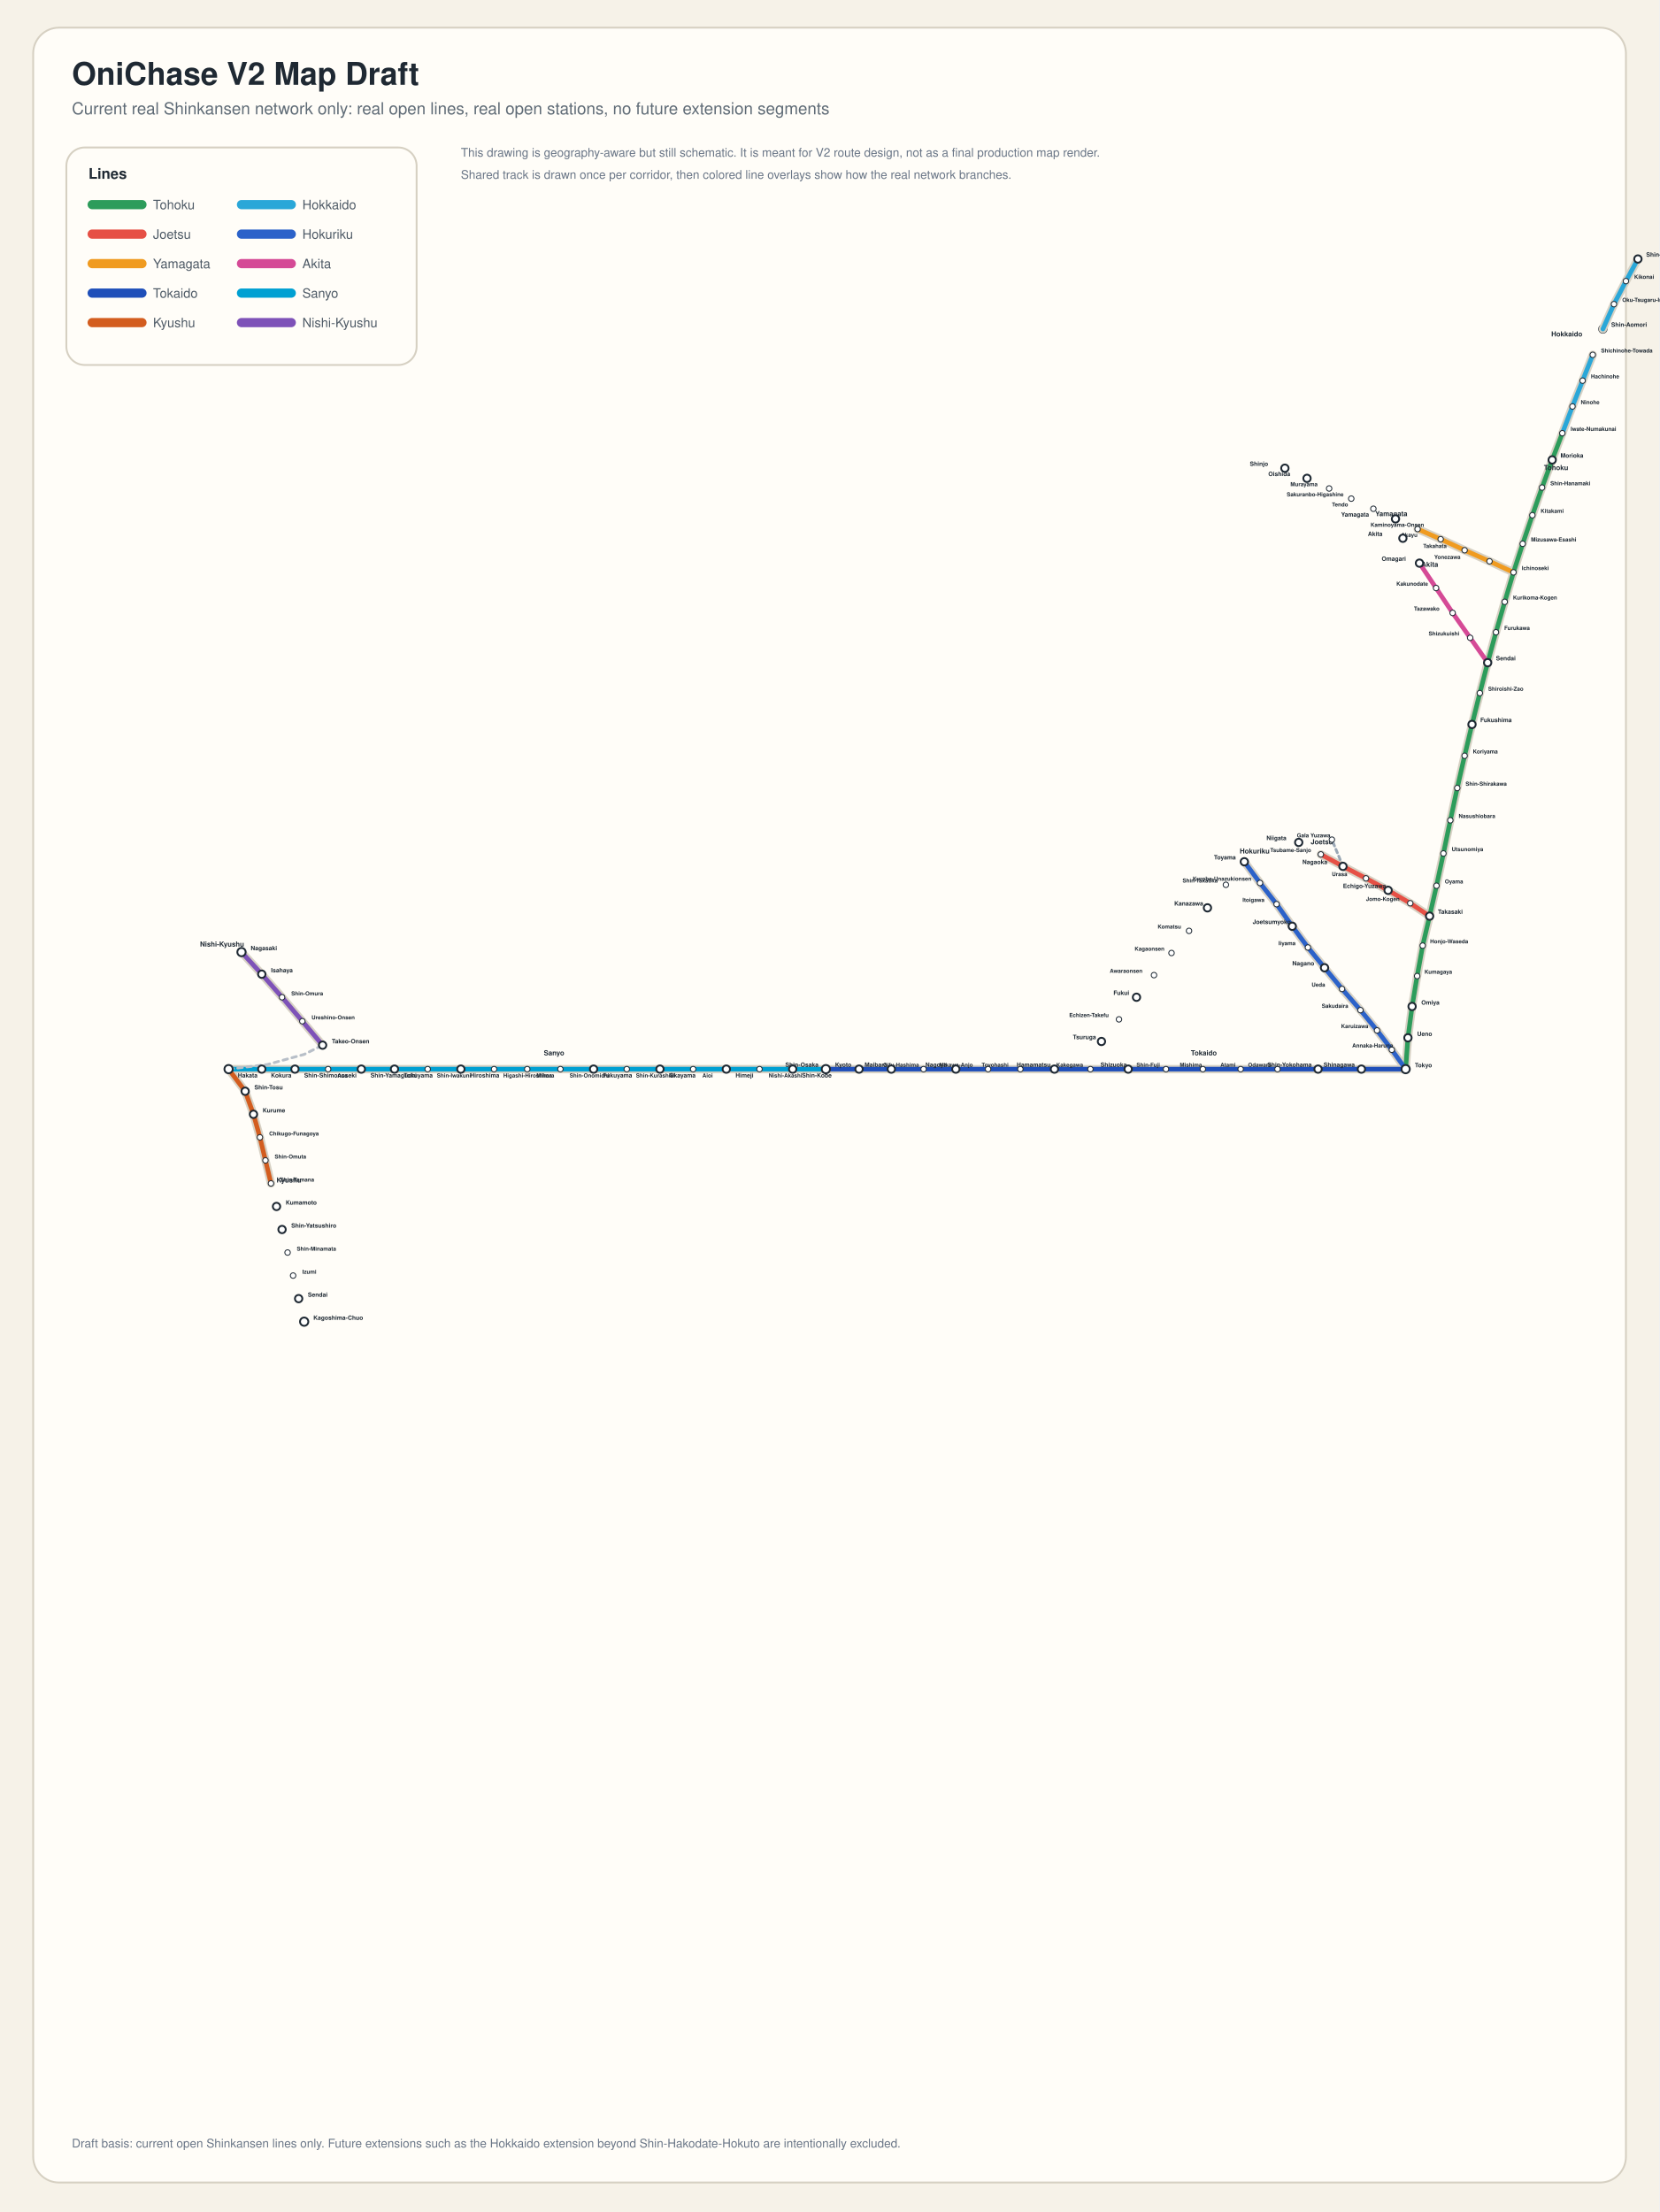
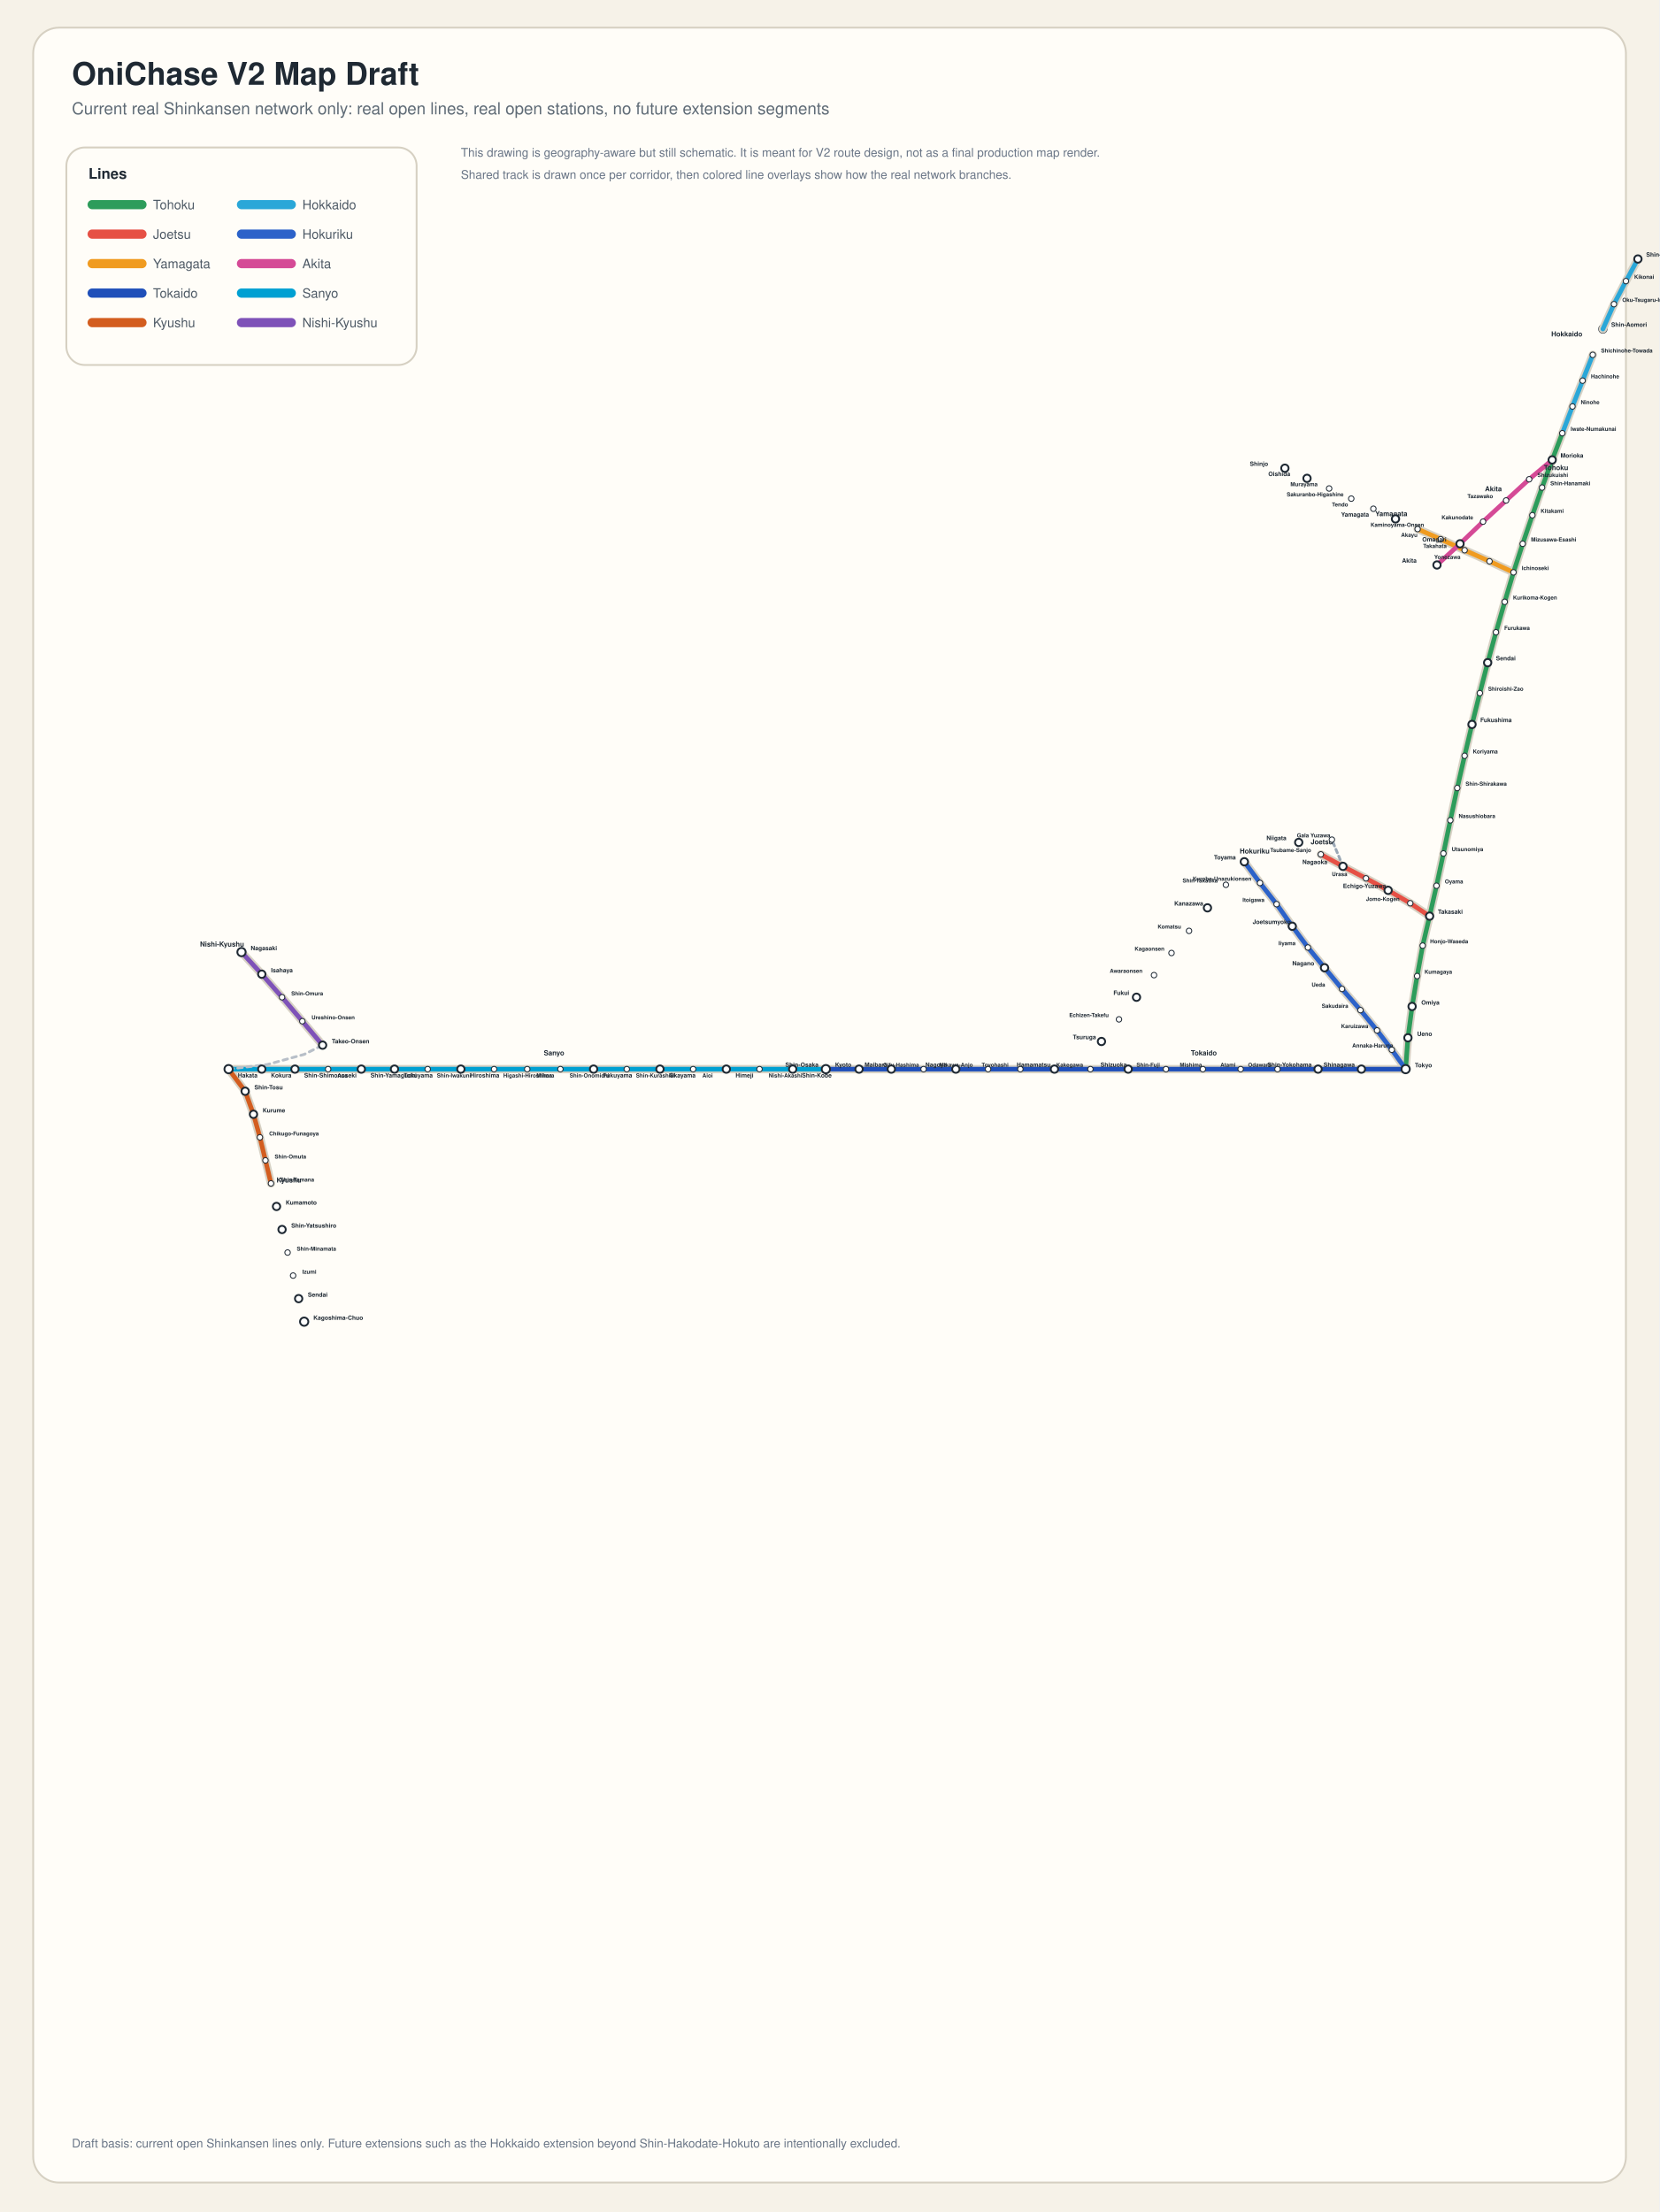
<svg xmlns="http://www.w3.org/2000/svg" width="1800" height="2400" viewBox="0 0 1800 2400" role="img" aria-labelledby="title desc">
  <defs>
    <style>
      .bg { fill: #f6f2e8; }
      .panel { fill: #fffdf8; stroke: #d6d0c2; stroke-width: 2; }
      .title { font: 700 34px Helvetica, Arial, sans-serif; fill: #1f2933; }
      .subtitle { font: 500 18px Helvetica, Arial, sans-serif; fill: #5f6b76; }
      .legend-title { font: 700 16px Helvetica, Arial, sans-serif; fill: #1f2933; }
      .legend-text { font: 500 14px Helvetica, Arial, sans-serif; fill: #4d5965; }
      .station { fill: #ffffff; stroke: #1f2933; stroke-width: 2; }
      .hub { fill: #ffffff; stroke: #1f2933; stroke-width: 4; }
      .station-label { font: 600 12px Helvetica, Arial, sans-serif; fill: #1f2933; }
      .hub-label { font: 700 13px Helvetica, Arial, sans-serif; fill: #1f2933; }
      .line-label { font: 700 15px Helvetica, Arial, sans-serif; fill: #1f2933; }
      .note { font: 500 13px Helvetica, Arial, sans-serif; fill: #697586; }
      .track-back { fill: none; stroke: #d7d1c4; stroke-width: 18; stroke-linecap: round; stroke-linejoin: round; }
      .track { fill: none; stroke-width: 10; stroke-linecap: round; stroke-linejoin: round; }
      .seasonal { fill: none; stroke: #9aa7b5; stroke-width: 6; stroke-linecap: round; stroke-dasharray: 8 8; }
      .disconnected { fill: none; stroke: #b8bfc8; stroke-width: 6; stroke-linecap: round; stroke-dasharray: 10 10; }
    </style>
  </defs>
  <rect class="bg" x="0" y="0" width="1800" height="2400" />
  <rect class="panel" x="36" y="30" width="1728" height="2338" rx="28" />
  <text class="title" x="78" y="92">OniChase V2 Map Draft</text>
  <text class="subtitle" x="78" y="124">Current real Shinkansen network only: real open lines, real open stations, no future extension segments</text>
  <g transform="translate(72 160)">
    <rect class="panel" x="0" y="0" width="380" height="236" rx="20" />
    <text class="legend-title" x="24" y="34">Lines</text>
    <line class="track" x1="28" y1="62" x2="82" y2="62" stroke="#2d9c5b" />
    <text class="legend-text" x="94" y="67">Tohoku</text>
    <line class="track" x1="190" y1="62" x2="244" y2="62" stroke="#2aa7d8" />
    <text class="legend-text" x="256" y="67">Hokkaido</text>
    <line class="track" x1="28" y1="94" x2="82" y2="94" stroke="#e65045" />
    <text class="legend-text" x="94" y="99">Joetsu</text>
    <line class="track" x1="190" y1="94" x2="244" y2="94" stroke="#2c62c9" />
    <text class="legend-text" x="256" y="99">Hokuriku</text>
    <line class="track" x1="28" y1="126" x2="82" y2="126" stroke="#f09b20" />
    <text class="legend-text" x="94" y="131">Yamagata</text>
    <line class="track" x1="190" y1="126" x2="244" y2="126" stroke="#d54a96" />
    <text class="legend-text" x="256" y="131">Akita</text>
    <line class="track" x1="28" y1="158" x2="82" y2="158" stroke="#1f4fb9" />
    <text class="legend-text" x="94" y="163">Tokaido</text>
    <line class="track" x1="190" y1="158" x2="244" y2="158" stroke="#00a0d2" />
    <text class="legend-text" x="256" y="163">Sanyo</text>
    <line class="track" x1="28" y1="190" x2="82" y2="190" stroke="#d35d1f" />
    <text class="legend-text" x="94" y="195">Kyushu</text>
    <line class="track" x1="190" y1="190" x2="244" y2="190" stroke="#7e52b8" />
    <text class="legend-text" x="256" y="195">Nishi-Kyushu</text>
  </g>
  <g transform="translate(500 170)">
    <text class="note" x="0" y="0">This drawing is geography-aware but still schematic. It is meant for V2 route design, not as a final production map render.</text>
    <text class="note" x="0" y="24">Shared track is drawn once per corridor, then colored line overlays show how the real network branches.</text>
  </g>
  <g transform="translate(950 250) scale(0.50)">
    <path class="track-back" d="M1150 1820 L1155 1752 L1164 1684 L1175 1618 L1187 1552 L1202 1488 L1217 1422 L1232 1352 L1247 1280 L1262 1210 L1278 1140 L1294 1072 L1311 1004 L1328 938 L1346 872 L1365 806 L1384 742 L1404 680 L1425 618 L1446 558 L1468 498 L1490 440 L1512 382 L1534 326 L1556 270" />
    <path class="track-back" d="M1150 1820 L1120 1778 L1088 1736 L1052 1692 L1012 1646 L974 1600 L938 1556 L904 1510 L870 1462 L834 1416 L800 1370" />
    <path class="track-back" d="M1202 1488 L1160 1460 L1112 1432 L1064 1406 L1014 1380 L966 1354" />
    <path class="track-back" d="M1384 742 L1332 718 L1278 694 L1226 670 L1176 648" />
    <path class="track-back" d="M1150 1820 L1054 1820 L960 1820 L872 1820 L792 1820 L710 1820 L630 1820 L548 1820 L466 1820 L388 1820 L314 1820 L244 1820 L174 1820 L104 1820 L34 1820 L-36 1820 L-108 1820 L-180 1820 L-252 1820 L-324 1820 L-396 1820 L-468 1820 L-540 1820 L-612 1820 L-684 1820 L-756 1820 L-828 1820 L-900 1820 L-972 1820 L-1044 1820 L-1116 1820 L-1188 1820 L-1260 1820 L-1332 1820 L-1404 1820" />
    <path class="track-back" d="M-1404 1820 L-1368 1868 L-1350 1918 L-1336 1968 L-1324 2018 L-1312 2068" />
    <path class="track-back" d="M-1200 1768 L-1244 1716 L-1288 1664 L-1332 1614 L-1376 1566" />
    <path class="track" stroke="#2d9c5b" d="M1150 1820 L1155 1752 L1164 1684 L1175 1618 L1187 1552 L1202 1488 L1217 1422 L1232 1352 L1247 1280 L1262 1210 L1278 1140 L1294 1072 L1311 1004 L1328 938 L1346 872 L1365 806 L1384 742 L1404 680 L1425 618 L1446 558 L1468 498 L1490 440" />
    <path class="track" stroke="#2aa7d8" d="M1490 440 L1512 382 L1534 326 L1556 270" />
    <path class="track" stroke="#f09b20" d="M1384 742 L1332 718 L1278 694 L1226 670 L1176 648" />
-     <path class="track" stroke="#d54a96" d="M1328 938 L1290 884 L1252 830 L1216 776 L1180 722" />
+     <path class="track" stroke="#d54a96" d="M1468 498 L1418 540 L1368 586 L1318 632 L1268 680 L1218 726" />
    <path class="track" stroke="#e65045" d="M1202 1488 L1160 1460 L1112 1432 L1064 1406 L1014 1380 L966 1354" />
    <path class="seasonal" d="M1014 1380 L990 1322" />
    <path class="track" stroke="#2c62c9" d="M1150 1820 L1120 1778 L1088 1736 L1052 1692 L1012 1646 L974 1600 L938 1556 L904 1510 L870 1462 L834 1416 L800 1370" />
    <path class="track" stroke="#1f4fb9" d="M1150 1820 L1054 1820 L960 1820 L872 1820 L792 1820 L710 1820 L630 1820 L548 1820 L466 1820 L388 1820 L314 1820 L244 1820 L174 1820 L104 1820 L34 1820 L-36 1820 L-108 1820" />
    <path class="track" stroke="#00a0d2" d="M-108 1820 L-180 1820 L-252 1820 L-324 1820 L-396 1820 L-468 1820 L-540 1820 L-612 1820 L-684 1820 L-756 1820 L-828 1820 L-900 1820 L-972 1820 L-1044 1820 L-1116 1820 L-1188 1820 L-1260 1820 L-1332 1820 L-1404 1820" />
    <path class="track" stroke="#d35d1f" d="M-1404 1820 L-1368 1868 L-1350 1918 L-1336 1968 L-1324 2018 L-1312 2068" />
    <path class="track" stroke="#7e52b8" d="M-1200 1768 L-1244 1716 L-1288 1664 L-1332 1614 L-1376 1566" />
    <path class="disconnected" d="M-1404 1820 L-1320 1810 L-1240 1788 L-1200 1768" />
    <text class="line-label" x="1466" y="230">Hokkaido</text>
    <text class="line-label" x="1450" y="520">Tohoku</text>
    <text class="line-label" x="1084" y="620">Yamagata</text>
-     <text class="line-label" x="1184" y="730">Akita</text>
+     <text class="line-label" x="1322" y="566">Akita</text>
    <text class="line-label" x="944" y="1332">Joetsu</text>
    <text class="line-label" x="790" y="1352">Hokuriku</text>
    <text class="line-label" x="684" y="1790">Tokaido</text>
    <text class="line-label" x="-720" y="1790">Sanyo</text>
    <text class="line-label" x="-1300" y="2066">Kyushu</text>
    <text class="line-label" x="-1466" y="1554">Nishi-Kyushu</text>
    <g>
      <circle class="hub" cx="1150" cy="1820" r="9" />
      <text class="hub-label" x="1170" y="1816">Tokyo</text>
    </g>
    <g>
      <circle class="hub" cx="1155" cy="1752" r="8" />
      <text class="hub-label" x="1175" y="1748">Ueno</text>
    </g>
    <g>
      <circle class="hub" cx="1164" cy="1684" r="8" />
      <text class="hub-label" x="1184" y="1680">Omiya</text>
    </g>
    <g>
      <circle class="station" cx="1175" cy="1618" r="6" />
      <text class="station-label" x="1191" y="1613">Kumagaya</text>
    </g>
    <g>
      <circle class="station" cx="1187" cy="1552" r="6" />
      <text class="station-label" x="1203" y="1547">Honjo-Waseda</text>
    </g>
    <g>
      <circle class="hub" cx="1202" cy="1488" r="8" />
      <text class="hub-label" x="1220" y="1483">Takasaki</text>
    </g>
    <g>
      <circle class="station" cx="1217" cy="1422" r="6" />
      <text class="station-label" x="1235" y="1417">Oyama</text>
    </g>
    <g>
      <circle class="station" cx="1232" cy="1352" r="6" />
      <text class="station-label" x="1250" y="1347">Utsunomiya</text>
    </g>
    <g>
      <circle class="station" cx="1247" cy="1280" r="6" />
      <text class="station-label" x="1265" y="1275">Nasushiobara</text>
    </g>
    <g>
      <circle class="station" cx="1262" cy="1210" r="6" />
      <text class="station-label" x="1280" y="1205">Shin-Shirakawa</text>
    </g>
    <g>
      <circle class="station" cx="1278" cy="1140" r="6" />
      <text class="station-label" x="1296" y="1135">Koriyama</text>
    </g>
    <g>
      <circle class="hub" cx="1294" cy="1072" r="8" />
      <text class="hub-label" x="1312" y="1067">Fukushima</text>
    </g>
    <g>
      <circle class="station" cx="1311" cy="1004" r="6" />
      <text class="station-label" x="1329" y="999">Shiroishi-Zao</text>
    </g>
    <g>
      <circle class="hub" cx="1328" cy="938" r="8" />
      <text class="hub-label" x="1346" y="933">Sendai</text>
    </g>
    <g>
      <circle class="station" cx="1346" cy="872" r="6" />
      <text class="station-label" x="1364" y="867">Furukawa</text>
    </g>
    <g>
      <circle class="station" cx="1365" cy="806" r="6" />
      <text class="station-label" x="1383" y="801">Kurikoma-Kogen</text>
    </g>
    <g>
      <circle class="station" cx="1384" cy="742" r="6" />
      <text class="station-label" x="1402" y="737">Ichinoseki</text>
    </g>
    <g>
      <circle class="station" cx="1404" cy="680" r="6" />
      <text class="station-label" x="1422" y="675">Mizusawa-Esashi</text>
    </g>
    <g>
      <circle class="station" cx="1425" cy="618" r="6" />
      <text class="station-label" x="1443" y="613">Kitakami</text>
    </g>
    <g>
      <circle class="station" cx="1446" cy="558" r="6" />
      <text class="station-label" x="1464" y="553">Shin-Hanamaki</text>
    </g>
    <g>
      <circle class="hub" cx="1468" cy="498" r="8" />
      <text class="hub-label" x="1486" y="493">Morioka</text>
    </g>
    <g>
      <circle class="station" cx="1490" cy="440" r="6" />
      <text class="station-label" x="1508" y="435">Iwate-Numakunai</text>
    </g>
    <g>
      <circle class="station" cx="1512" cy="382" r="6" />
      <text class="station-label" x="1530" y="377">Ninohe</text>
    </g>
    <g>
      <circle class="station" cx="1534" cy="326" r="6" />
      <text class="station-label" x="1552" y="321">Hachinohe</text>
    </g>
    <g>
      <circle class="station" cx="1556" cy="270" r="6" />
      <text class="station-label" x="1574" y="265">Shichinohe-Towada</text>
    </g>
    <g>
      <circle class="hub" cx="1578" cy="214" r="8" />
      <text class="hub-label" x="1596" y="209">Shin-Aomori</text>
    </g>
    <path class="track-back" d="M1578 214 L1602 160 L1628 110 L1654 62" />
    <path class="track" stroke="#2aa7d8" d="M1578 214 L1602 160 L1628 110 L1654 62" />
    <g>
      <circle class="station" cx="1602" cy="160" r="6" />
      <text class="station-label" x="1620" y="155">Oku-Tsugaru-Imabetsu</text>
    </g>
    <g>
      <circle class="station" cx="1628" cy="110" r="6" />
      <text class="station-label" x="1646" y="105">Kikonai</text>
    </g>
    <g>
      <circle class="hub" cx="1654" cy="62" r="8" />
      <text class="hub-label" x="1672" y="57">Shin-Hakodate-Hokuto</text>
    </g>
    <g>
      <circle class="station" cx="1332" cy="718" r="6" />
      <text class="station-label" x="1212" y="713">Yonezawa</text>
    </g>
    <g>
      <circle class="station" cx="1278" cy="694" r="6" />
      <text class="station-label" x="1188" y="689">Takahata</text>
    </g>
    <g>
      <circle class="station" cx="1226" cy="670" r="6" />
      <text class="station-label" x="1140" y="665">Akayu</text>
    </g>
    <g>
      <circle class="station" cx="1176" cy="648" r="6" />
      <text class="station-label" x="1074" y="643">Kaminoyama-Onsen</text>
    </g>
    <g>
      <circle class="hub" cx="1128" cy="626" r="8" />
      <text class="hub-label" x="1010" y="621">Yamagata</text>
    </g>
    <g>
      <circle class="station" cx="1080" cy="604" r="6" />
      <text class="station-label" x="990" y="599">Tendo</text>
    </g>
    <g>
      <circle class="station" cx="1032" cy="582" r="6" />
      <text class="station-label" x="892" y="577">Sakuranbo-Higashine</text>
    </g>
    <g>
      <circle class="station" cx="984" cy="560" r="6" />
      <text class="station-label" x="900" y="555">Murayama</text>
    </g>
    <g>
      <circle class="hub" cx="936" cy="538" r="8" />
      <text class="hub-label" x="852" y="533">Oishida</text>
    </g>
    <g>
      <circle class="hub" cx="888" cy="516" r="8" />
      <text class="hub-label" x="812" y="511">Shinjo</text>
    </g>
    <g>
-       <circle class="station" cx="1290" cy="884" r="6" />
-       <text class="station-label" x="1200" y="879">Shizukuishi</text>
-     </g>
-     <g>
-       <circle class="station" cx="1252" cy="830" r="6" />
-       <text class="station-label" x="1168" y="825">Tazawako</text>
-     </g>
-     <g>
-       <circle class="station" cx="1216" cy="776" r="6" />
-       <text class="station-label" x="1130" y="771">Kakunodate</text>
-     </g>
-     <g>
-       <circle class="hub" cx="1180" cy="722" r="8" />
-       <text class="hub-label" x="1098" y="717">Omagari</text>
-     </g>
-     <g>
-       <circle class="hub" cx="1144" cy="668" r="8" />
-       <text class="hub-label" x="1068" y="663">Akita</text>
+       <circle class="station" cx="1418" cy="540" r="6" />
+       <text class="station-label" x="1436" y="535">Shizukuishi</text>
+     </g>
+     <g>
+       <circle class="station" cx="1368" cy="586" r="6" />
+       <text class="station-label" x="1284" y="581">Tazawako</text>
+     </g>
+     <g>
+       <circle class="station" cx="1318" cy="632" r="6" />
+       <text class="station-label" x="1228" y="627">Kakunodate</text>
+     </g>
+     <g>
+       <circle class="hub" cx="1268" cy="680" r="8" />
+       <text class="hub-label" x="1186" y="675">Omagari</text>
+     </g>
+     <g>
+       <circle class="hub" cx="1218" cy="726" r="8" />
+       <text class="hub-label" x="1142" y="721">Akita</text>
    </g>
    <g>
      <circle class="station" cx="1160" cy="1460" r="6" />
      <text class="station-label" x="1064" y="1455">Jomo-Kogen</text>
    </g>
    <g>
      <circle class="hub" cx="1112" cy="1432" r="8" />
      <text class="hub-label" x="1014" y="1427">Echigo-Yuzawa</text>
    </g>
    <g>
      <circle class="station" cx="990" cy="1322" r="6" />
      <text class="station-label" x="914" y="1317">Gala Yuzawa</text>
    </g>
    <g>
      <circle class="station" cx="1064" cy="1406" r="6" />
      <text class="station-label" x="990" y="1401">Urasa</text>
    </g>
    <g>
      <circle class="hub" cx="1014" cy="1380" r="8" />
      <text class="hub-label" x="926" y="1375">Nagaoka</text>
    </g>
    <g>
      <circle class="station" cx="966" cy="1354" r="6" />
      <text class="station-label" x="856" y="1349">Tsubame-Sanjo</text>
    </g>
    <g>
      <circle class="hub" cx="918" cy="1328" r="8" />
      <text class="hub-label" x="848" y="1323">Niigata</text>
    </g>
    <g>
      <circle class="station" cx="1120" cy="1778" r="6" />
      <text class="station-label" x="1034" y="1773">Annaka-Haruna</text>
    </g>
    <g>
      <circle class="station" cx="1088" cy="1736" r="6" />
      <text class="station-label" x="1010" y="1731">Karuizawa</text>
    </g>
    <g>
      <circle class="station" cx="1052" cy="1692" r="6" />
      <text class="station-label" x="968" y="1687">Sakudaira</text>
    </g>
    <g>
      <circle class="station" cx="1012" cy="1646" r="6" />
      <text class="station-label" x="946" y="1641">Ueda</text>
    </g>
    <g>
      <circle class="hub" cx="974" cy="1600" r="8" />
      <text class="hub-label" x="904" y="1595">Nagano</text>
    </g>
    <g>
      <circle class="station" cx="938" cy="1556" r="6" />
      <text class="station-label" x="874" y="1551">Iiyama</text>
    </g>
    <g>
      <circle class="hub" cx="904" cy="1510" r="8" />
      <text class="hub-label" x="818" y="1505">Joetsumyoko</text>
    </g>
    <g>
      <circle class="station" cx="870" cy="1462" r="6" />
      <text class="station-label" x="796" y="1457">Itoigawa</text>
    </g>
    <g>
      <circle class="station" cx="834" cy="1416" r="6" />
      <text class="station-label" x="688" y="1411">Kurobe-Unazukionsen</text>
    </g>
    <g>
      <circle class="hub" cx="800" cy="1370" r="8" />
      <text class="hub-label" x="734" y="1365">Toyama</text>
    </g>
    <g>
      <circle class="station" cx="760" cy="1420" r="6" />
      <text class="station-label" x="666" y="1415">Shin-Takaoka</text>
    </g>
    <g>
      <circle class="hub" cx="720" cy="1470" r="8" />
      <text class="hub-label" x="648" y="1465">Kanazawa</text>
    </g>
    <g>
      <circle class="station" cx="680" cy="1520" r="6" />
      <text class="station-label" x="612" y="1515">Komatsu</text>
    </g>
    <g>
      <circle class="station" cx="642" cy="1568" r="6" />
      <text class="station-label" x="562" y="1563">Kagaonsen</text>
    </g>
    <g>
      <circle class="station" cx="604" cy="1616" r="6" />
      <text class="station-label" x="508" y="1611">Awaraonsen</text>
    </g>
    <g>
      <circle class="hub" cx="566" cy="1664" r="8" />
      <text class="hub-label" x="516" y="1659">Fukui</text>
    </g>
    <g>
      <circle class="station" cx="528" cy="1712" r="6" />
      <text class="station-label" x="420" y="1707">Echizen-Takefu</text>
    </g>
    <g>
      <circle class="hub" cx="490" cy="1760" r="8" />
      <text class="hub-label" x="428" y="1755">Tsuruga</text>
    </g>
    <g>
      <circle class="hub" cx="1054" cy="1820" r="8" />
      <text class="hub-label" x="972" y="1815">Shinagawa</text>
    </g>
    <g>
      <circle class="hub" cx="960" cy="1820" r="8" />
      <text class="hub-label" x="850" y="1815">Shin-Yokohama</text>
    </g>
    <g>
      <circle class="station" cx="872" cy="1820" r="6" />
      <text class="station-label" x="808" y="1815">Odawara</text>
    </g>
    <g>
      <circle class="station" cx="792" cy="1820" r="6" />
      <text class="station-label" x="748" y="1815">Atami</text>
    </g>
    <g>
      <circle class="station" cx="710" cy="1820" r="6" />
      <text class="station-label" x="660" y="1815">Mishima</text>
    </g>
    <g>
      <circle class="station" cx="630" cy="1820" r="6" />
      <text class="station-label" x="566" y="1815">Shin-Fuji</text>
    </g>
    <g>
      <circle class="hub" cx="548" cy="1820" r="8" />
      <text class="hub-label" x="488" y="1815">Shizuoka</text>
    </g>
    <g>
      <circle class="station" cx="466" cy="1820" r="6" />
      <text class="station-label" x="392" y="1815">Kakegawa</text>
    </g>
    <g>
      <circle class="hub" cx="388" cy="1820" r="8" />
      <text class="hub-label" x="306" y="1815">Hamamatsu</text>
    </g>
    <g>
      <circle class="station" cx="314" cy="1820" r="6" />
      <text class="station-label" x="230" y="1815">Toyohashi</text>
    </g>
    <g>
      <circle class="station" cx="244" cy="1820" r="6" />
      <text class="station-label" x="138" y="1815">Mikawa-Anjo</text>
    </g>
    <g>
      <circle class="hub" cx="174" cy="1820" r="8" />
      <text class="hub-label" x="108" y="1815">Nagoya</text>
    </g>
    <g>
      <circle class="station" cx="104" cy="1820" r="6" />
      <text class="station-label" x="16" y="1815">Gifu-Hashima</text>
    </g>
    <g>
      <circle class="hub" cx="34" cy="1820" r="8" />
      <text class="hub-label" x="-24" y="1815">Maibara</text>
    </g>
    <g>
      <circle class="hub" cx="-36" cy="1820" r="8" />
      <text class="hub-label" x="-88" y="1815">Kyoto</text>
    </g>
    <g>
      <circle class="hub" cx="-108" cy="1820" r="9" />
      <text class="hub-label" x="-196" y="1815">Shin-Osaka</text>
    </g>
    <g>
      <circle class="hub" cx="-180" cy="1820" r="8" />
      <text class="hub-label" x="-160" y="1838">Shin-Kobe</text>
    </g>
    <g>
      <circle class="station" cx="-252" cy="1820" r="6" />
      <text class="station-label" x="-232" y="1838">Nishi-Akashi</text>
    </g>
    <g>
      <circle class="hub" cx="-324" cy="1820" r="8" />
      <text class="hub-label" x="-304" y="1838">Himeji</text>
    </g>
    <g>
      <circle class="station" cx="-396" cy="1820" r="6" />
      <text class="station-label" x="-376" y="1838">Aioi</text>
    </g>
    <g>
      <circle class="hub" cx="-468" cy="1820" r="8" />
      <text class="hub-label" x="-448" y="1838">Okayama</text>
    </g>
    <g>
      <circle class="station" cx="-540" cy="1820" r="6" />
      <text class="station-label" x="-520" y="1838">Shin-Kurashiki</text>
    </g>
    <g>
      <circle class="hub" cx="-612" cy="1820" r="8" />
      <text class="hub-label" x="-592" y="1838">Fukuyama</text>
    </g>
    <g>
      <circle class="station" cx="-684" cy="1820" r="6" />
      <text class="station-label" x="-664" y="1838">Shin-Onomichi</text>
    </g>
    <g>
      <circle class="station" cx="-756" cy="1820" r="6" />
      <text class="station-label" x="-736" y="1838">Mihara</text>
    </g>
    <g>
      <circle class="station" cx="-828" cy="1820" r="6" />
      <text class="station-label" x="-808" y="1838">Higashi-Hiroshima</text>
    </g>
    <g>
      <circle class="hub" cx="-900" cy="1820" r="8" />
      <text class="hub-label" x="-880" y="1838">Hiroshima</text>
    </g>
    <g>
      <circle class="station" cx="-972" cy="1820" r="6" />
      <text class="station-label" x="-952" y="1838">Shin-Iwakuni</text>
    </g>
    <g>
      <circle class="hub" cx="-1044" cy="1820" r="8" />
      <text class="hub-label" x="-1024" y="1838">Tokuyama</text>
    </g>
    <g>
      <circle class="hub" cx="-1116" cy="1820" r="8" />
      <text class="hub-label" x="-1096" y="1838">Shin-Yamaguchi</text>
    </g>
    <g>
      <circle class="station" cx="-1188" cy="1820" r="6" />
      <text class="station-label" x="-1168" y="1838">Asa</text>
    </g>
    <g>
      <circle class="hub" cx="-1260" cy="1820" r="8" />
      <text class="hub-label" x="-1240" y="1838">Shin-Shimonoseki</text>
    </g>
    <g>
      <circle class="hub" cx="-1332" cy="1820" r="8" />
      <text class="hub-label" x="-1312" y="1838">Kokura</text>
    </g>
    <g>
      <circle class="hub" cx="-1404" cy="1820" r="9" />
      <text class="hub-label" x="-1384" y="1838">Hakata</text>
    </g>
    <g>
      <circle class="hub" cx="-1368" cy="1868" r="8" />
      <text class="hub-label" x="-1348" y="1864">Shin-Tosu</text>
    </g>
    <g>
      <circle class="hub" cx="-1350" cy="1918" r="8" />
      <text class="hub-label" x="-1330" y="1914">Kurume</text>
    </g>
    <g>
      <circle class="station" cx="-1336" cy="1968" r="6" />
      <text class="station-label" x="-1316" y="1964">Chikugo-Funagoya</text>
    </g>
    <g>
      <circle class="station" cx="-1324" cy="2018" r="6" />
      <text class="station-label" x="-1304" y="2014">Shin-Omuta</text>
    </g>
    <g>
      <circle class="station" cx="-1312" cy="2068" r="6" />
      <text class="station-label" x="-1292" y="2064">Shin-Tamana</text>
    </g>
    <g>
      <circle class="hub" cx="-1300" cy="2118" r="8" />
      <text class="hub-label" x="-1280" y="2114">Kumamoto</text>
    </g>
    <g>
      <circle class="hub" cx="-1288" cy="2168" r="8" />
      <text class="hub-label" x="-1268" y="2164">Shin-Yatsushiro</text>
    </g>
    <g>
      <circle class="station" cx="-1276" cy="2218" r="6" />
      <text class="station-label" x="-1256" y="2214">Shin-Minamata</text>
    </g>
    <g>
      <circle class="station" cx="-1264" cy="2268" r="6" />
      <text class="station-label" x="-1244" y="2264">Izumi</text>
    </g>
    <g>
      <circle class="hub" cx="-1252" cy="2318" r="8" />
      <text class="hub-label" x="-1232" y="2314">Sendai</text>
    </g>
    <g>
      <circle class="hub" cx="-1240" cy="2368" r="9" />
      <text class="hub-label" x="-1220" y="2364">Kagoshima-Chuo</text>
    </g>
    <g>
      <circle class="hub" cx="-1200" cy="1768" r="8" />
      <text class="hub-label" x="-1180" y="1764">Takeo-Onsen</text>
    </g>
    <g>
      <circle class="station" cx="-1244" cy="1716" r="6" />
      <text class="station-label" x="-1224" y="1712">Ureshino-Onsen</text>
    </g>
    <g>
      <circle class="station" cx="-1288" cy="1664" r="6" />
      <text class="station-label" x="-1268" y="1660">Shin-Omura</text>
    </g>
    <g>
      <circle class="hub" cx="-1332" cy="1614" r="8" />
      <text class="hub-label" x="-1312" y="1610">Isahaya</text>
    </g>
    <g>
      <circle class="hub" cx="-1376" cy="1566" r="9" />
      <text class="hub-label" x="-1356" y="1562">Nagasaki</text>
    </g>
  </g>
  <text class="note" x="78" y="2330">Draft basis: current open Shinkansen lines only. Future extensions such as the Hokkaido extension beyond Shin-Hakodate-Hokuto are intentionally excluded.</text>
</svg>
